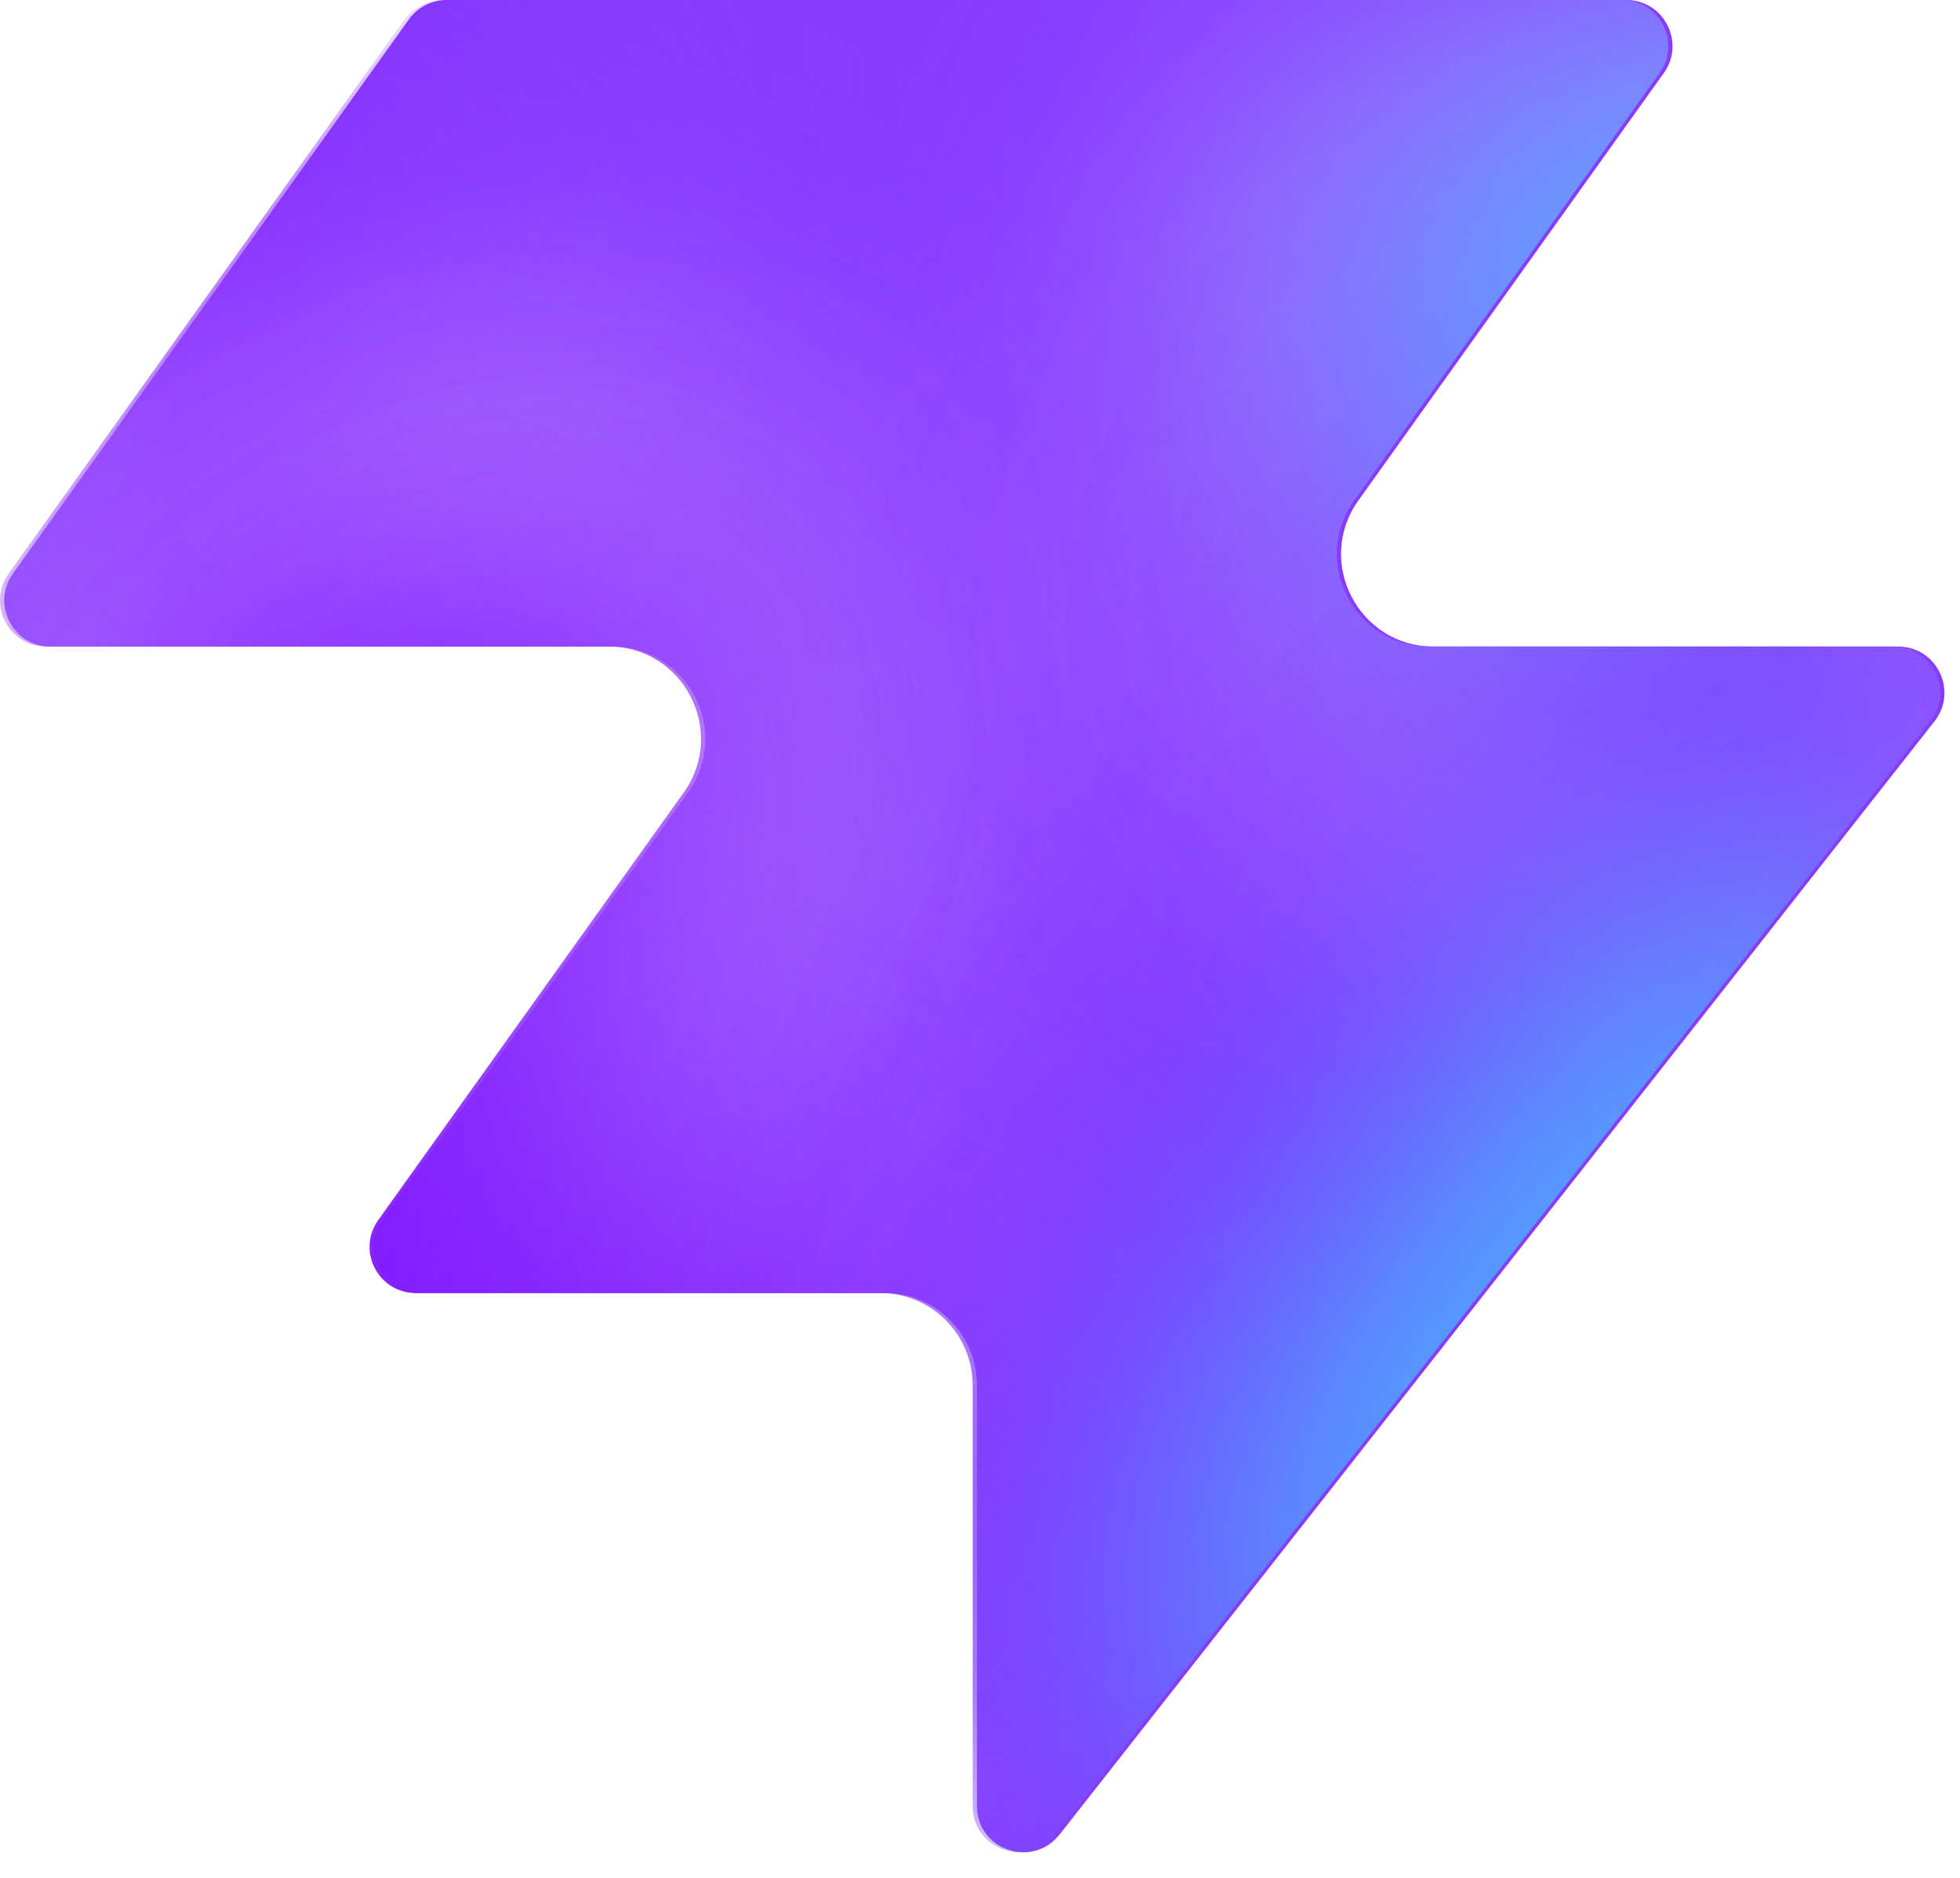
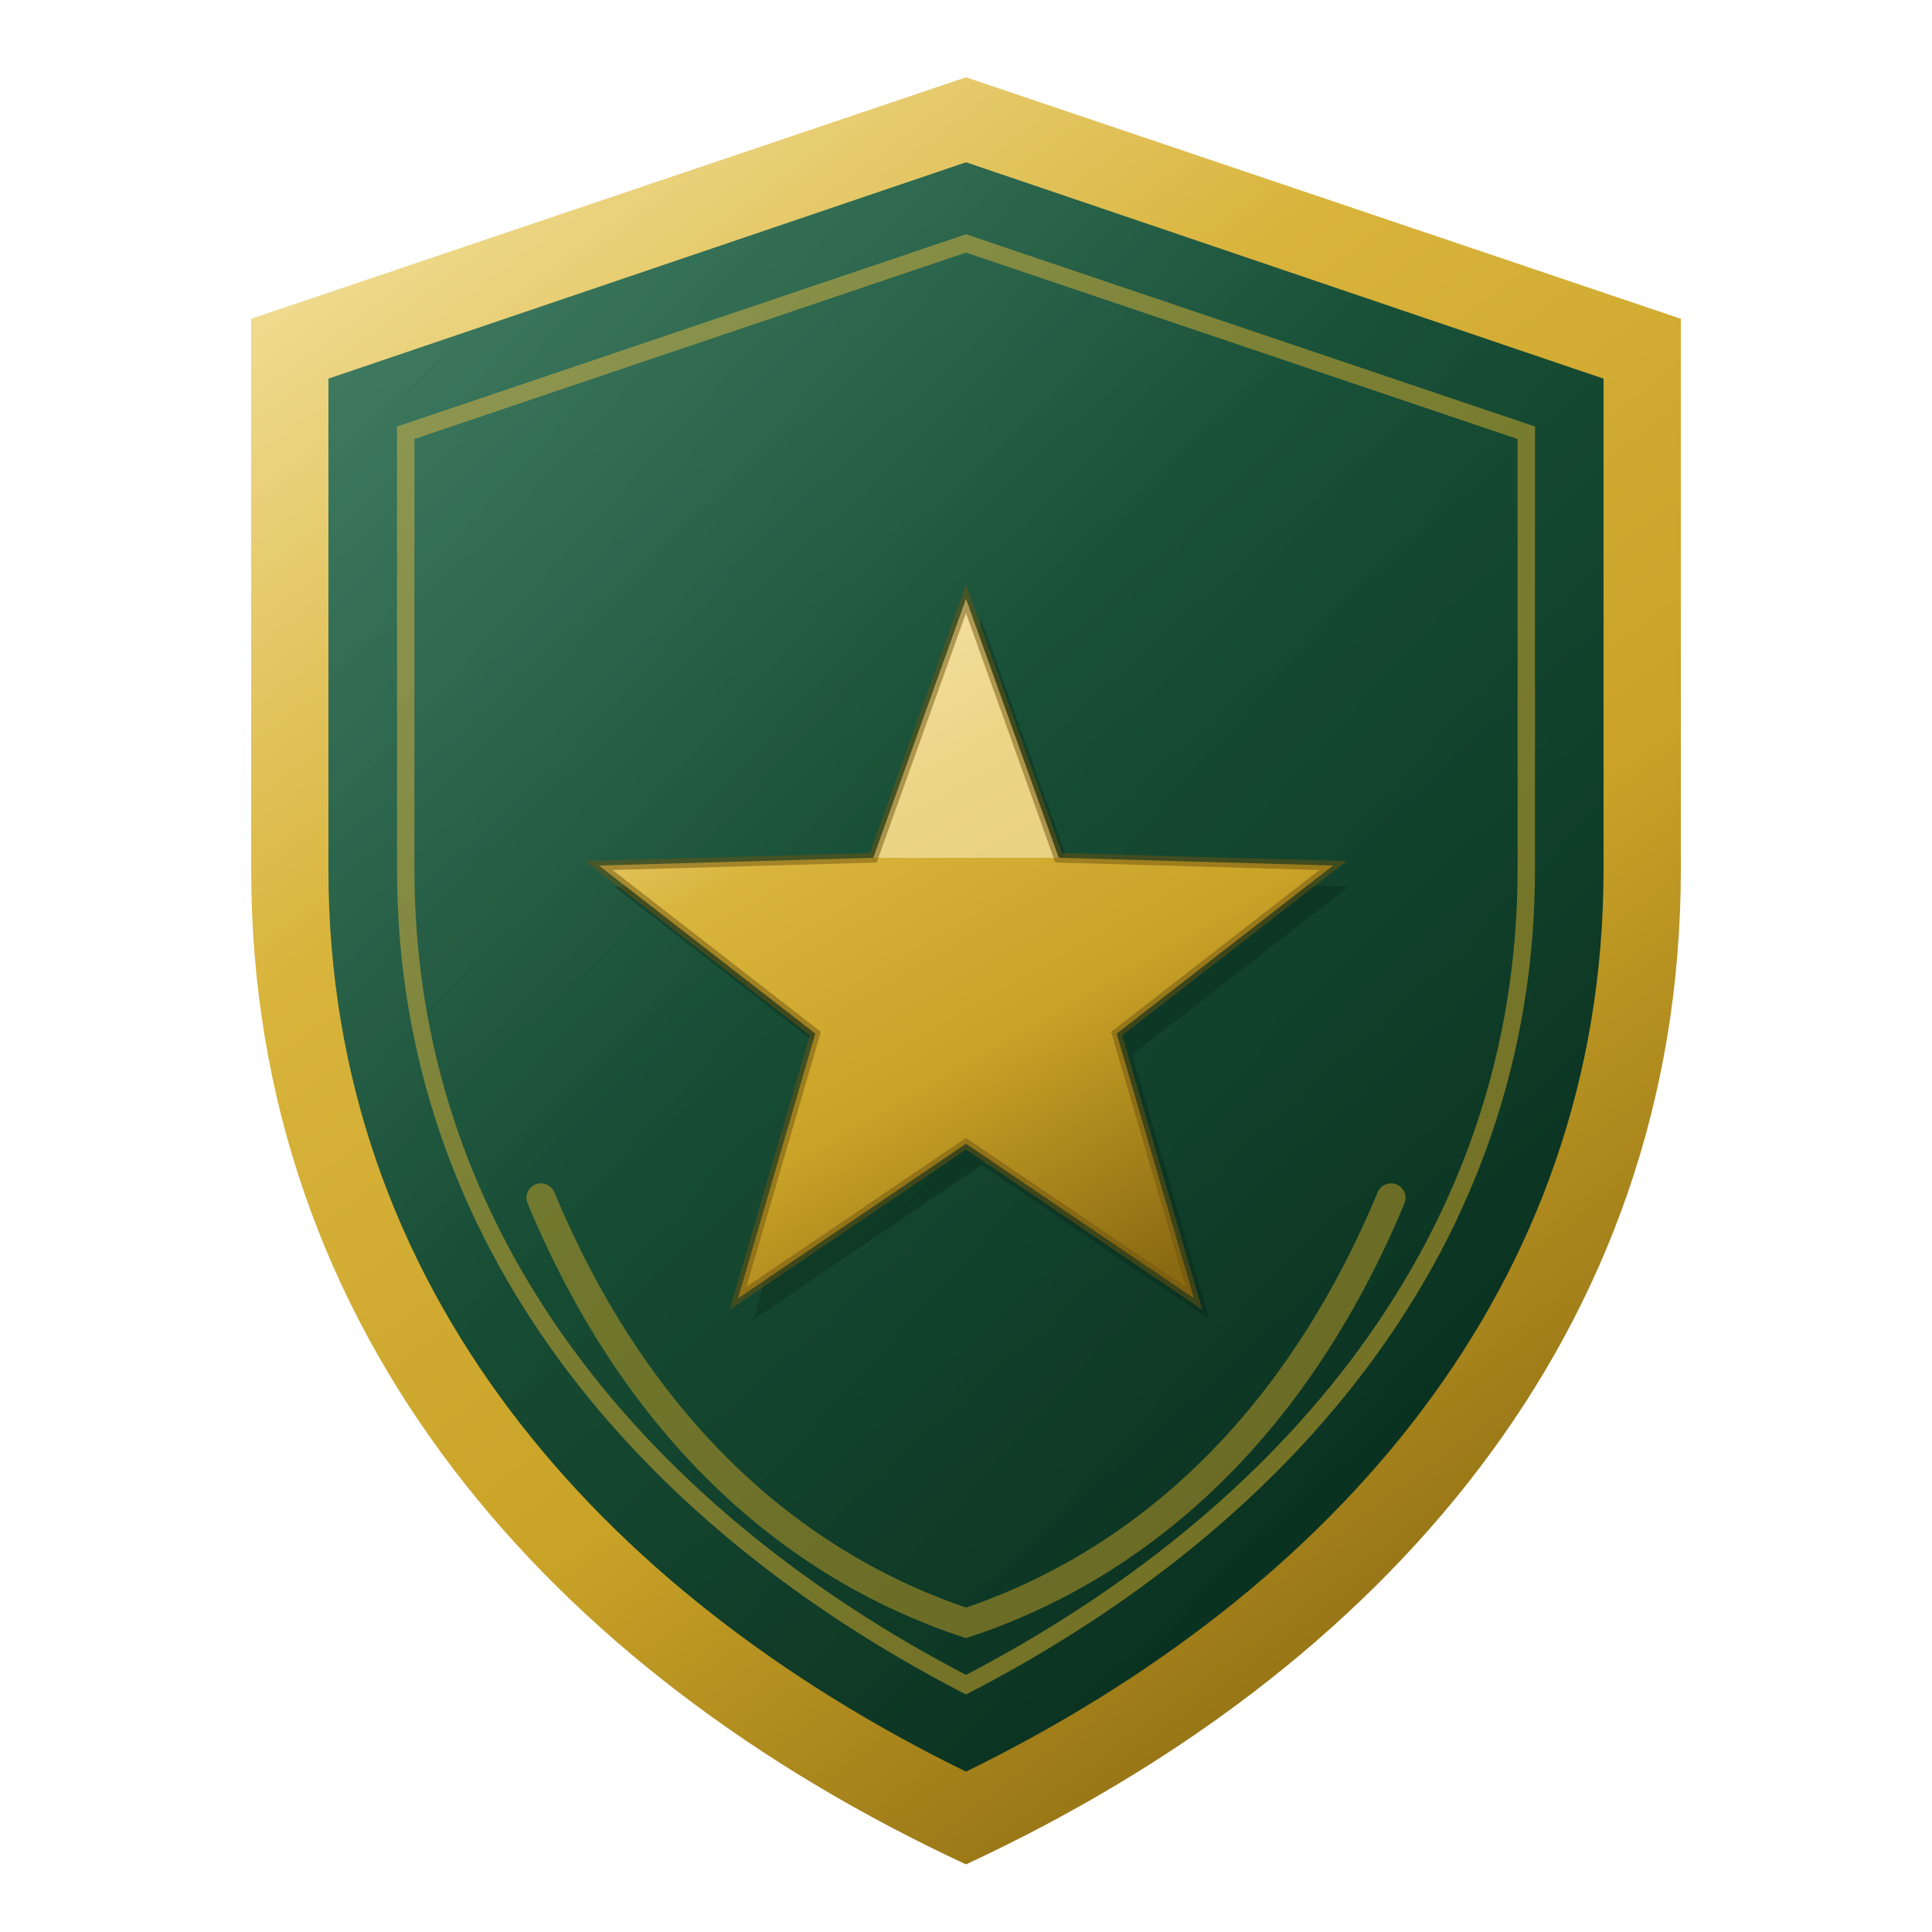
- <svg xmlns="http://www.w3.org/2000/svg" width="48" height="46" fill="none" viewBox="0 0 48 46">
-   <path fill="#863bff" d="M25.946 44.938c-.664.845-2.021.375-2.021-.698V33.937a2.26 2.26 0 0 0-2.262-2.262H10.287c-.92 0-1.456-1.04-.92-1.788l7.48-10.471c1.07-1.497 0-3.578-1.842-3.578H1.237c-.92 0-1.456-1.04-.92-1.788L10.013.474c.214-.297.556-.474.92-.474h28.894c.92 0 1.456 1.04.92 1.788l-7.48 10.471c-1.07 1.498 0 3.579 1.842 3.579h11.377c.943 0 1.473 1.088.89 1.83L25.947 44.94z" style="fill:#863bff;fill:color(display-p3 .525 .23 1);fill-opacity:1" />
-   <mask id="a" width="48" height="46" x="0" y="0" maskUnits="userSpaceOnUse" style="mask-type:alpha">
-     <path fill="#000" d="M25.842 44.938c-.664.844-2.021.375-2.021-.698V33.937a2.26 2.26 0 0 0-2.262-2.262H10.183c-.92 0-1.456-1.04-.92-1.788l7.48-10.471c1.07-1.498 0-3.579-1.842-3.579H1.133c-.92 0-1.456-1.04-.92-1.787L9.91.473c.214-.297.556-.474.92-.474h28.894c.92 0 1.456 1.04.92 1.788l-7.48 10.471c-1.07 1.498 0 3.578 1.842 3.578h11.377c.943 0 1.473 1.088.89 1.832L25.843 44.94z" style="fill:#000;fill-opacity:1" />
-   </mask>
-   <g mask="url(#a)">
-     <g filter="url(#b)">
-       <ellipse cx="5.508" cy="14.704" fill="#ede6ff" rx="5.508" ry="14.704" style="fill:#ede6ff;fill:color(display-p3 .927 .903 1);fill-opacity:1" transform="matrix(.00324 1 1 -.00324 -4.47 31.516)" />
-     </g>
-     <g filter="url(#c)">
-       <ellipse cx="10.399" cy="29.851" fill="#ede6ff" rx="10.399" ry="29.851" style="fill:#ede6ff;fill:color(display-p3 .927 .903 1);fill-opacity:1" transform="matrix(.00324 1 1 -.00324 -39.328 7.883)" />
-     </g>
-     <g filter="url(#d)">
-       <ellipse cx="5.508" cy="30.487" fill="#7e14ff" rx="5.508" ry="30.487" style="fill:#7e14ff;fill:color(display-p3 .492 .077 1);fill-opacity:1" transform="rotate(89.814 -25.913 -14.639)scale(1 -1)" />
-     </g>
-     <g filter="url(#e)">
-       <ellipse cx="5.508" cy="30.599" fill="#7e14ff" rx="5.508" ry="30.599" style="fill:#7e14ff;fill:color(display-p3 .492 .077 1);fill-opacity:1" transform="rotate(89.814 -32.644 -3.334)scale(1 -1)" />
-     </g>
-     <g filter="url(#f)">
-       <ellipse cx="5.508" cy="30.599" fill="#7e14ff" rx="5.508" ry="30.599" style="fill:#7e14ff;fill:color(display-p3 .492 .077 1);fill-opacity:1" transform="matrix(.00324 1 1 -.00324 -34.34 30.47)" />
-     </g>
-     <g filter="url(#g)">
-       <ellipse cx="14.072" cy="22.078" fill="#ede6ff" rx="14.072" ry="22.078" style="fill:#ede6ff;fill:color(display-p3 .927 .903 1);fill-opacity:1" transform="rotate(93.35 24.506 48.493)scale(-1 1)" />
-     </g>
-     <g filter="url(#h)">
-       <ellipse cx="3.47" cy="21.501" fill="#7e14ff" rx="3.47" ry="21.501" style="fill:#7e14ff;fill:color(display-p3 .492 .077 1);fill-opacity:1" transform="rotate(89.009 28.708 47.59)scale(-1 1)" />
-     </g>
-     <g filter="url(#i)">
-       <ellipse cx="3.47" cy="21.501" fill="#7e14ff" rx="3.47" ry="21.501" style="fill:#7e14ff;fill:color(display-p3 .492 .077 1);fill-opacity:1" transform="rotate(89.009 28.708 47.59)scale(-1 1)" />
-     </g>
-     <g filter="url(#j)">
-       <ellipse cx=".387" cy="8.972" fill="#7e14ff" rx="4.407" ry="29.108" style="fill:#7e14ff;fill:color(display-p3 .492 .077 1);fill-opacity:1" transform="rotate(39.51 .387 8.972)" />
-     </g>
-     <g filter="url(#k)">
-       <ellipse cx="47.523" cy="-6.092" fill="#7e14ff" rx="4.407" ry="29.108" style="fill:#7e14ff;fill:color(display-p3 .492 .077 1);fill-opacity:1" transform="rotate(37.892 47.523 -6.092)" />
-     </g>
-     <g filter="url(#l)">
-       <ellipse cx="41.412" cy="6.333" fill="#47bfff" rx="5.971" ry="9.665" style="fill:#47bfff;fill:color(display-p3 .28 .748 1);fill-opacity:1" transform="rotate(37.892 41.412 6.333)" />
-     </g>
-     <g filter="url(#m)">
-       <ellipse cx="-1.879" cy="38.332" fill="#7e14ff" rx="4.407" ry="29.108" style="fill:#7e14ff;fill:color(display-p3 .492 .077 1);fill-opacity:1" transform="rotate(37.892 -1.88 38.332)" />
-     </g>
-     <g filter="url(#n)">
-       <ellipse cx="-1.879" cy="38.332" fill="#7e14ff" rx="4.407" ry="29.108" style="fill:#7e14ff;fill:color(display-p3 .492 .077 1);fill-opacity:1" transform="rotate(37.892 -1.88 38.332)" />
-     </g>
-     <g filter="url(#o)">
-       <ellipse cx="35.651" cy="29.907" fill="#7e14ff" rx="4.407" ry="29.108" style="fill:#7e14ff;fill:color(display-p3 .492 .077 1);fill-opacity:1" transform="rotate(37.892 35.651 29.907)" />
-     </g>
-     <g filter="url(#p)">
-       <ellipse cx="38.418" cy="32.4" fill="#47bfff" rx="5.971" ry="15.297" style="fill:#47bfff;fill:color(display-p3 .28 .748 1);fill-opacity:1" transform="rotate(37.892 38.418 32.4)" />
-     </g>
-   </g>
+ <svg xmlns="http://www.w3.org/2000/svg" viewBox="0 0 100 100" role="img" aria-label="KSP Crime Intelligence Platform">
  <defs>
-     <filter id="b" width="60.045" height="41.654" x="-19.77" y="16.149" color-interpolation-filters="sRGB" filterUnits="userSpaceOnUse">
-       <feFlood flood-opacity="0" result="BackgroundImageFix" />
-       <feBlend in="SourceGraphic" in2="BackgroundImageFix" result="shape" />
-       <feGaussianBlur result="effect1_foregroundBlur_2002_17158" stdDeviation="7.659" />
-     </filter>
-     <filter id="c" width="90.34" height="51.437" x="-54.613" y="-7.533" color-interpolation-filters="sRGB" filterUnits="userSpaceOnUse">
-       <feFlood flood-opacity="0" result="BackgroundImageFix" />
-       <feBlend in="SourceGraphic" in2="BackgroundImageFix" result="shape" />
-       <feGaussianBlur result="effect1_foregroundBlur_2002_17158" stdDeviation="7.659" />
-     </filter>
-     <filter id="d" width="79.355" height="29.4" x="-49.64" y="2.03" color-interpolation-filters="sRGB" filterUnits="userSpaceOnUse">
-       <feFlood flood-opacity="0" result="BackgroundImageFix" />
-       <feBlend in="SourceGraphic" in2="BackgroundImageFix" result="shape" />
-       <feGaussianBlur result="effect1_foregroundBlur_2002_17158" stdDeviation="4.596" />
-     </filter>
-     <filter id="e" width="79.579" height="29.4" x="-45.045" y="20.029" color-interpolation-filters="sRGB" filterUnits="userSpaceOnUse">
-       <feFlood flood-opacity="0" result="BackgroundImageFix" />
-       <feBlend in="SourceGraphic" in2="BackgroundImageFix" result="shape" />
-       <feGaussianBlur result="effect1_foregroundBlur_2002_17158" stdDeviation="4.596" />
-     </filter>
-     <filter id="f" width="79.579" height="29.4" x="-43.513" y="21.178" color-interpolation-filters="sRGB" filterUnits="userSpaceOnUse">
-       <feFlood flood-opacity="0" result="BackgroundImageFix" />
-       <feBlend in="SourceGraphic" in2="BackgroundImageFix" result="shape" />
-       <feGaussianBlur result="effect1_foregroundBlur_2002_17158" stdDeviation="4.596" />
-     </filter>
-     <filter id="g" width="74.749" height="58.852" x="15.756" y="-17.901" color-interpolation-filters="sRGB" filterUnits="userSpaceOnUse">
-       <feFlood flood-opacity="0" result="BackgroundImageFix" />
-       <feBlend in="SourceGraphic" in2="BackgroundImageFix" result="shape" />
-       <feGaussianBlur result="effect1_foregroundBlur_2002_17158" stdDeviation="7.659" />
-     </filter>
-     <filter id="h" width="61.377" height="25.362" x="23.548" y="2.284" color-interpolation-filters="sRGB" filterUnits="userSpaceOnUse">
-       <feFlood flood-opacity="0" result="BackgroundImageFix" />
-       <feBlend in="SourceGraphic" in2="BackgroundImageFix" result="shape" />
-       <feGaussianBlur result="effect1_foregroundBlur_2002_17158" stdDeviation="4.596" />
-     </filter>
-     <filter id="i" width="61.377" height="25.362" x="23.548" y="2.284" color-interpolation-filters="sRGB" filterUnits="userSpaceOnUse">
-       <feFlood flood-opacity="0" result="BackgroundImageFix" />
-       <feBlend in="SourceGraphic" in2="BackgroundImageFix" result="shape" />
-       <feGaussianBlur result="effect1_foregroundBlur_2002_17158" stdDeviation="4.596" />
-     </filter>
-     <filter id="j" width="56.045" height="63.649" x="-27.636" y="-22.853" color-interpolation-filters="sRGB" filterUnits="userSpaceOnUse">
-       <feFlood flood-opacity="0" result="BackgroundImageFix" />
-       <feBlend in="SourceGraphic" in2="BackgroundImageFix" result="shape" />
-       <feGaussianBlur result="effect1_foregroundBlur_2002_17158" stdDeviation="4.596" />
-     </filter>
-     <filter id="k" width="54.814" height="64.646" x="20.116" y="-38.415" color-interpolation-filters="sRGB" filterUnits="userSpaceOnUse">
-       <feFlood flood-opacity="0" result="BackgroundImageFix" />
-       <feBlend in="SourceGraphic" in2="BackgroundImageFix" result="shape" />
-       <feGaussianBlur result="effect1_foregroundBlur_2002_17158" stdDeviation="4.596" />
-     </filter>
-     <filter id="l" width="33.541" height="35.313" x="24.641" y="-11.323" color-interpolation-filters="sRGB" filterUnits="userSpaceOnUse">
-       <feFlood flood-opacity="0" result="BackgroundImageFix" />
-       <feBlend in="SourceGraphic" in2="BackgroundImageFix" result="shape" />
-       <feGaussianBlur result="effect1_foregroundBlur_2002_17158" stdDeviation="4.596" />
-     </filter>
-     <filter id="m" width="54.814" height="64.646" x="-29.286" y="6.009" color-interpolation-filters="sRGB" filterUnits="userSpaceOnUse">
-       <feFlood flood-opacity="0" result="BackgroundImageFix" />
-       <feBlend in="SourceGraphic" in2="BackgroundImageFix" result="shape" />
-       <feGaussianBlur result="effect1_foregroundBlur_2002_17158" stdDeviation="4.596" />
-     </filter>
-     <filter id="n" width="54.814" height="64.646" x="-29.286" y="6.009" color-interpolation-filters="sRGB" filterUnits="userSpaceOnUse">
-       <feFlood flood-opacity="0" result="BackgroundImageFix" />
-       <feBlend in="SourceGraphic" in2="BackgroundImageFix" result="shape" />
-       <feGaussianBlur result="effect1_foregroundBlur_2002_17158" stdDeviation="4.596" />
-     </filter>
-     <filter id="o" width="54.814" height="64.646" x="8.244" y="-2.416" color-interpolation-filters="sRGB" filterUnits="userSpaceOnUse">
-       <feFlood flood-opacity="0" result="BackgroundImageFix" />
-       <feBlend in="SourceGraphic" in2="BackgroundImageFix" result="shape" />
-       <feGaussianBlur result="effect1_foregroundBlur_2002_17158" stdDeviation="4.596" />
-     </filter>
-     <filter id="p" width="39.409" height="43.623" x="18.713" y="10.588" color-interpolation-filters="sRGB" filterUnits="userSpaceOnUse">
-       <feFlood flood-opacity="0" result="BackgroundImageFix" />
-       <feBlend in="SourceGraphic" in2="BackgroundImageFix" result="shape" />
-       <feGaussianBlur result="effect1_foregroundBlur_2002_17158" stdDeviation="4.596" />
-     </filter>
+     <linearGradient id="f-field" x1="0.15" y1="0" x2="0.85" y2="1">
+       <stop offset="0%" stop-color="#155e3f" />
+       <stop offset="48%" stop-color="#0b4229" />
+       <stop offset="100%" stop-color="#06291a" />
+     </linearGradient>
+     <linearGradient id="f-gold" x1="0.1" y1="0" x2="0.7" y2="1">
+       <stop offset="0%" stop-color="#f4e3a1" />
+       <stop offset="34%" stop-color="#d9b43c" />
+       <stop offset="66%" stop-color="#c9a227" />
+       <stop offset="100%" stop-color="#8a6a12" />
+     </linearGradient>
+     <linearGradient id="f-sheen" x1="0" y1="0" x2="0.85" y2="1">
+       <stop offset="0%" stop-color="#ffffff" stop-opacity="0.2" />
+       <stop offset="46%" stop-color="#ffffff" stop-opacity="0.05" />
+       <stop offset="100%" stop-color="#ffffff" stop-opacity="0" />
+     </linearGradient>
  </defs>
+   <path d="M50 4 L87 16.5 V45 C87 69 71.5 86.5 50 96.5 C28.5 86.5 13 69 13 45 V16.5 Z" fill="url(#f-gold)" />
+   <path d="M50 8.4 L83 19.6 V45 C83 66.6 69 82.4 50 91.7 C31 82.4 17 66.6 17 45 V19.6 Z" fill="url(#f-field)" />
+   <path d="M50 12.6 L79 22.4 V45 C79 64.2 66.6 78.6 50 87.2 C33.4 78.6 21 64.2 21 45 V22.4 Z" fill="none" stroke="#c9a227" stroke-width="0.9" opacity="0.55" />
+   <path d="M50 8.4 L83 19.6 V45 C83 66.6 69 82.4 50 91.7 C31 82.4 17 66.6 17 45 V19.6 Z" fill="url(#f-sheen)" />
+   <path d="M28 62 C33 74 41 81 50 84 C59 81 67 74 72 62" fill="none" stroke="#c9a227" stroke-width="1.5" stroke-linecap="round" opacity="0.5" />
+   <path d="M50 31 L54.8 44.4 L69 44.8 L57.8 53.5 L61.8 67.2 L50 59.2 L38.2 67.2 L42.2 53.5 L31 44.8 L45.2 44.4 Z" fill="#042115" opacity="0.35" transform="translate(0.8 1.1)" />
+   <path d="M50 31 L54.8 44.4 L69 44.8 L57.8 53.5 L61.8 67.2 L50 59.2 L38.2 67.2 L42.2 53.5 L31 44.8 L45.2 44.4 Z" fill="url(#f-gold)" />
+   <path d="M50 31 L54.8 44.4 L45.2 44.4 Z" fill="#fdf1c4" opacity="0.55" />
+   <path d="M50 31 L54.8 44.4 L69 44.8 L57.8 53.5 L61.8 67.2 L50 59.2 L38.2 67.2 L42.2 53.5 L31 44.8 L45.2 44.4 Z" fill="none" stroke="#6d5310" stroke-width="0.5" opacity="0.5" />
</svg>
